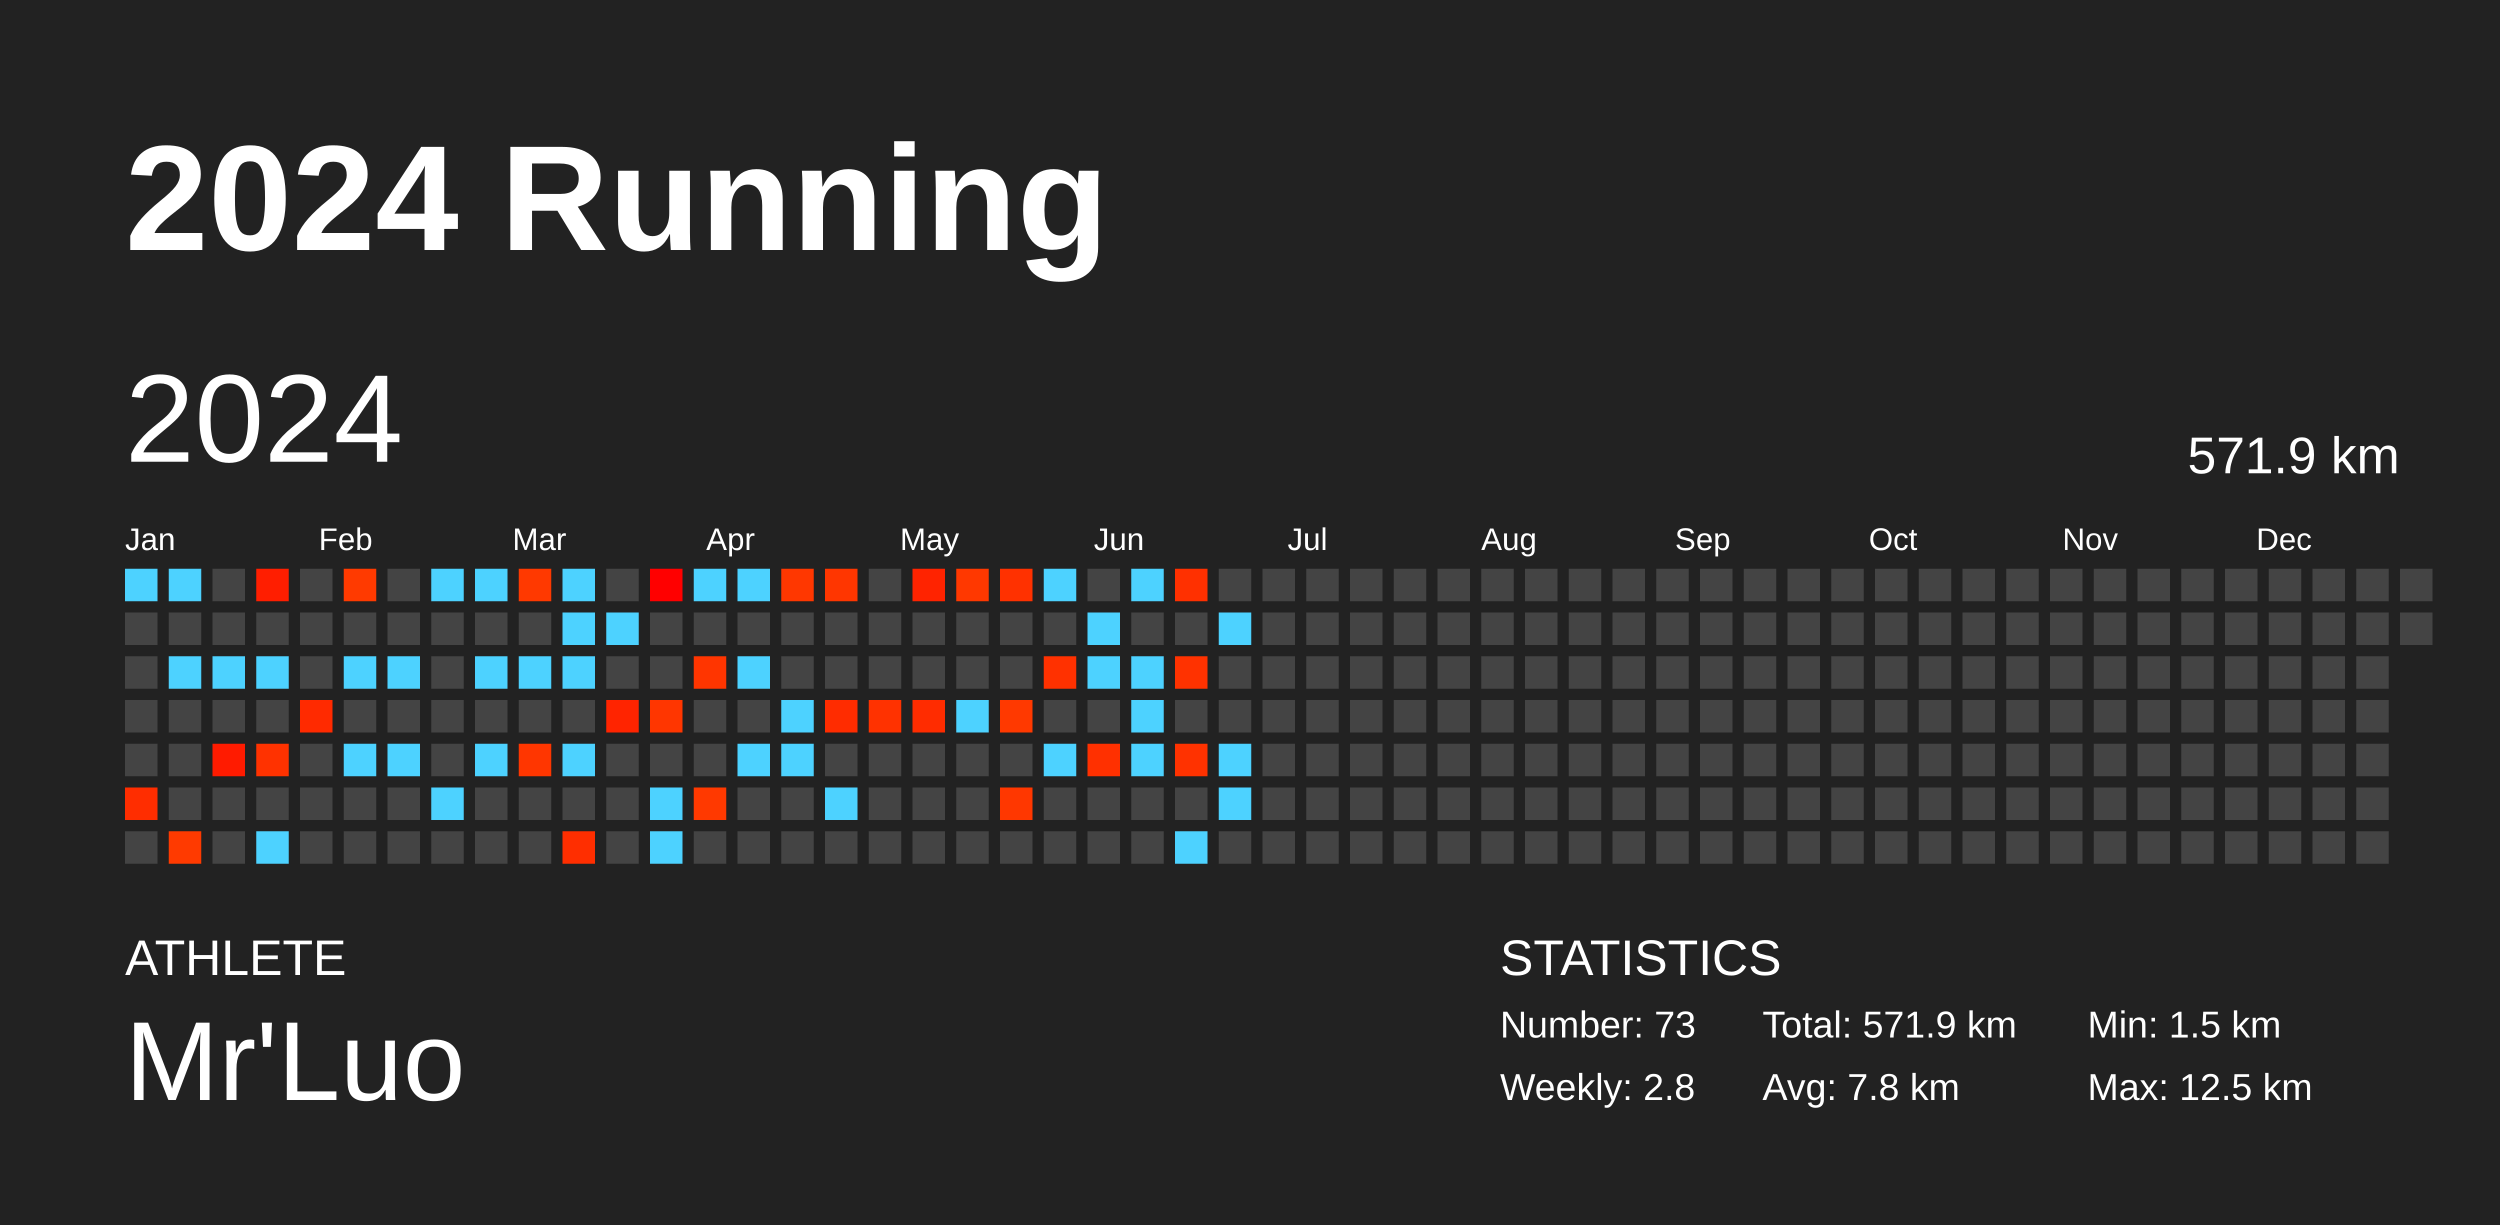
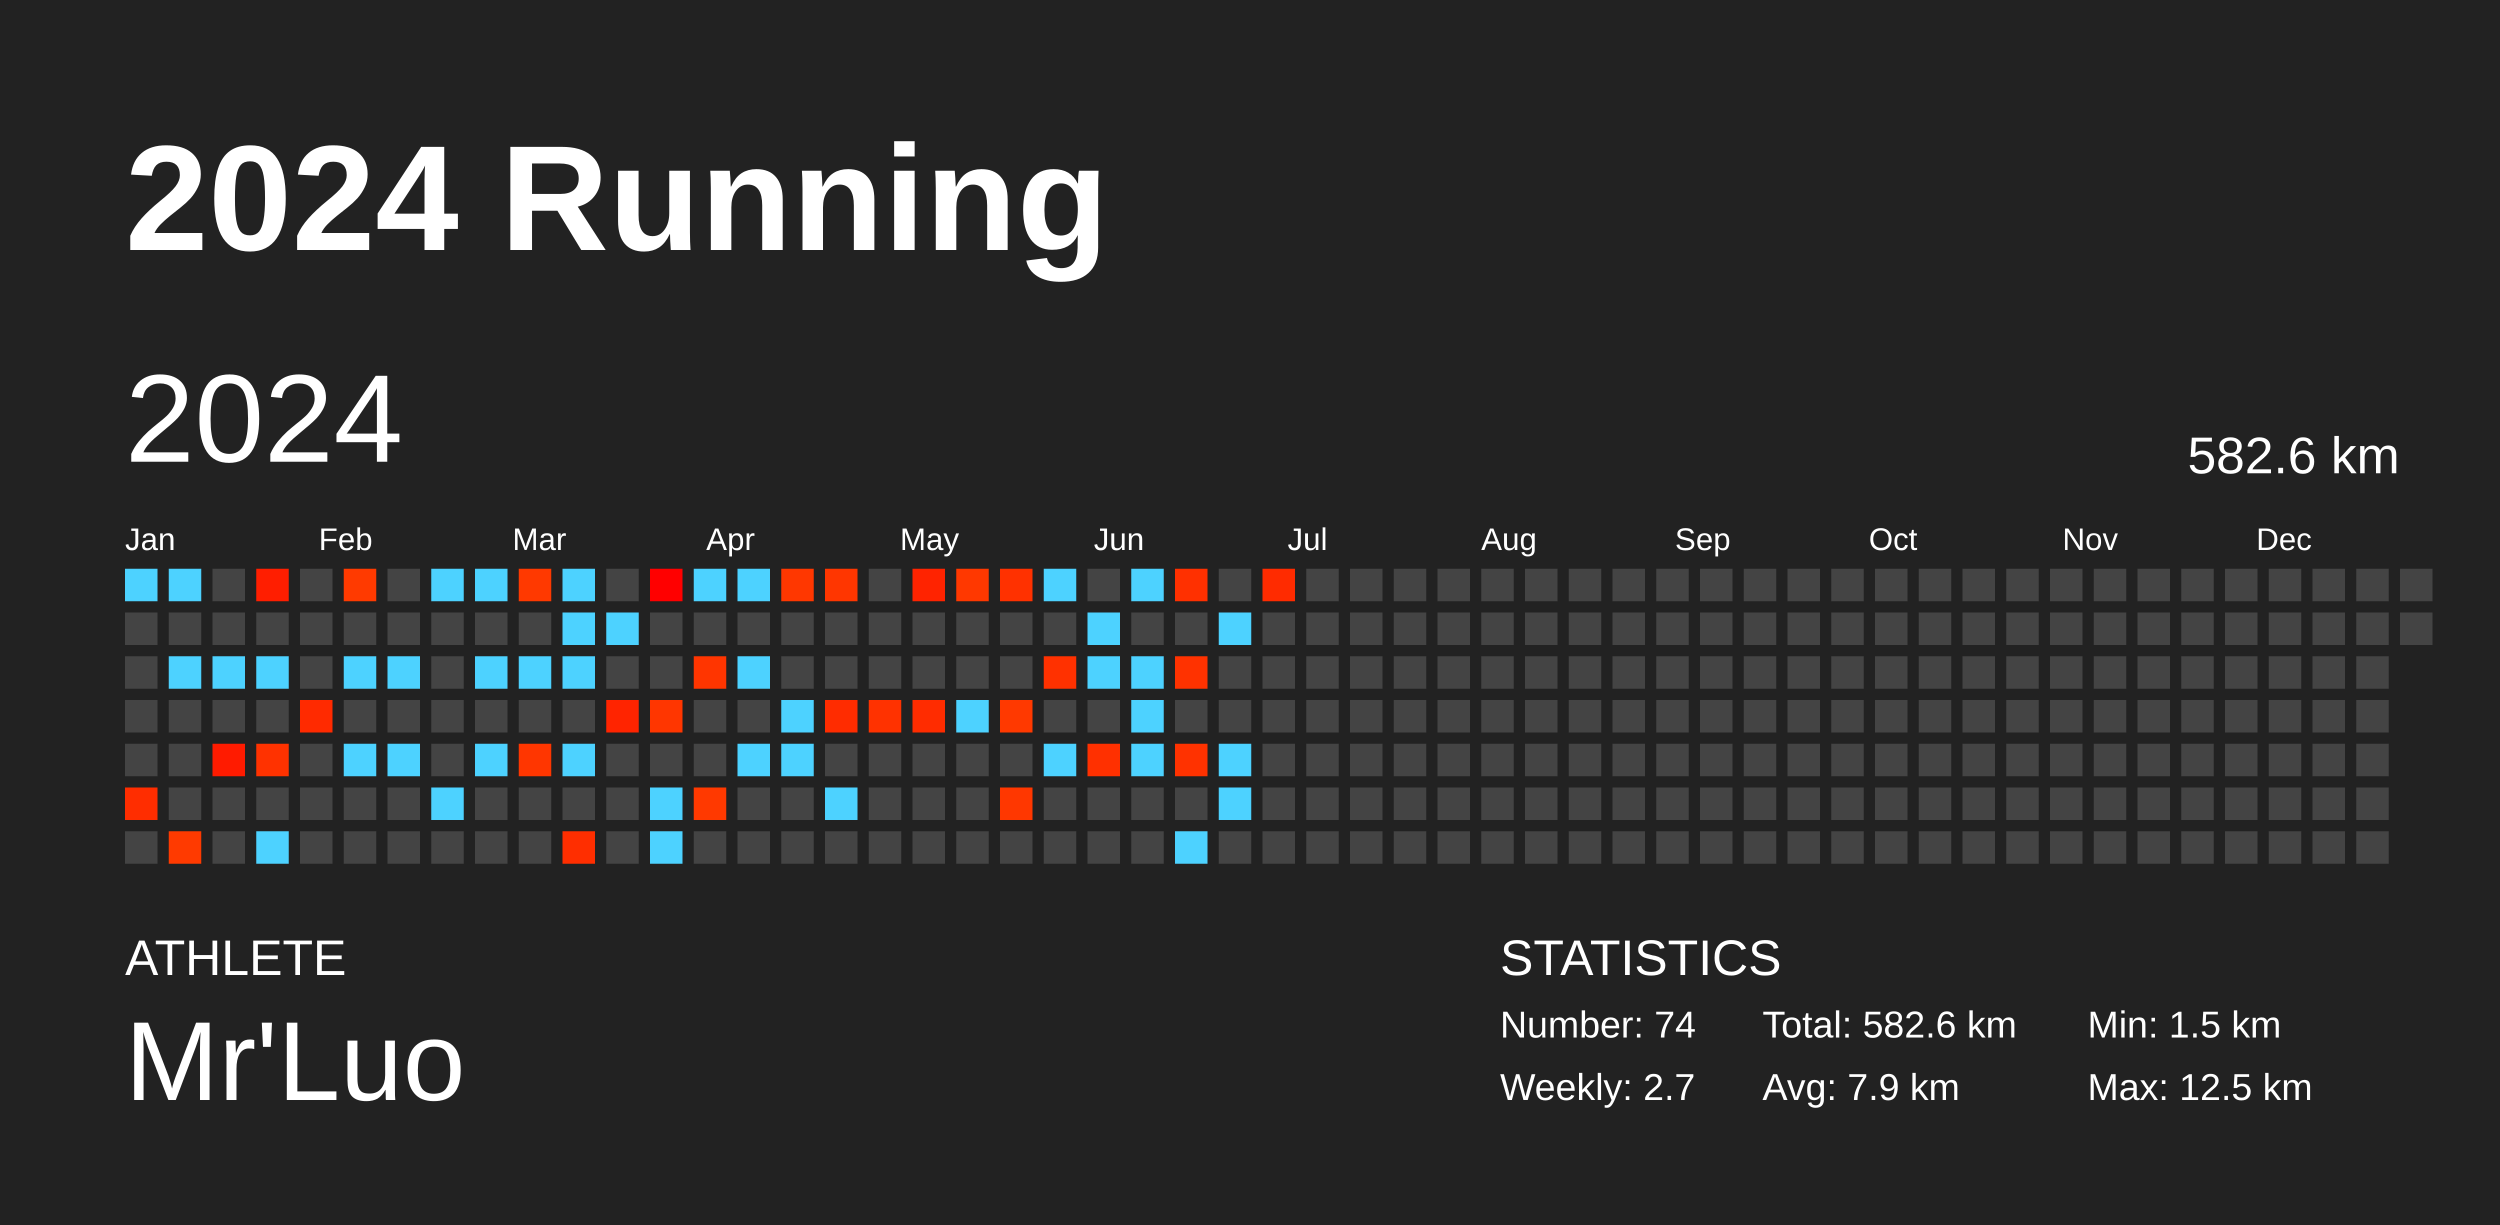
<svg xmlns="http://www.w3.org/2000/svg" baseProfile="full" height="98mm" version="1.1" viewBox="0,0,200,98" width="200mm">
  <defs />
  <rect fill="#222222" height="98" width="200" x="0" y="0" />
  <text fill="#FFFFFF" style="font-size:12px; font-family:Arial; font-weight:bold;" x="10" y="20">2024 Running</text>
  <text fill="#FFFFFF" style="font-size:4px; font-family:Arial" x="10" y="78">ATHLETE</text>
  <text fill="#FFFFFF" style="font-size:9px; font-family:Arial" x="10" y="88">Mr'Luo</text>
  <text fill="#FFFFFF" style="font-size:4px; font-family:Arial" x="120" y="78">STATISTICS</text>
-   <text fill="#FFFFFF" style="font-size:3px; font-family:Arial" x="120" y="83">Number: 73</text>
-   <text fill="#FFFFFF" style="font-size:3px; font-family:Arial" x="120" y="88">Weekly: 2.8</text>
-   <text fill="#FFFFFF" style="font-size:3px; font-family:Arial" x="141" y="83">Total: 571.9 km</text>
-   <text fill="#FFFFFF" style="font-size:3px; font-family:Arial" x="141" y="88">Avg: 7.8 km</text>
+   <text fill="#FFFFFF" style="font-size:3px; font-family:Arial" x="120" y="83">Number: 74</text>
+   <text fill="#FFFFFF" style="font-size:3px; font-family:Arial" x="120" y="88">Weekly: 2.7</text>
+   <text fill="#FFFFFF" style="font-size:3px; font-family:Arial" x="141" y="83">Total: 582.6 km</text>
+   <text fill="#FFFFFF" style="font-size:3px; font-family:Arial" x="141" y="88">Avg: 7.9 km</text>
  <text fill="#FFFFFF" style="font-size:3px; font-family:Arial" x="167" y="83">Min: 1.5 km</text>
  <text fill="#FFFFFF" style="font-size:3px; font-family:Arial" x="167" y="88">Max: 12.5 km</text>
  <text dominant-baseline="hanging" fill="#FFFFFF" style="font-size:10.0px; font-family:Arial;" x="10" y="30">2024</text>
-   <text dominant-baseline="hanging" fill="#FFFFFF" style="font-size:4.125px; font-family:Arial;" x="175" y="35">571.9 km</text>
+   <text dominant-baseline="hanging" fill="#FFFFFF" style="font-size:4.125px; font-family:Arial;" x="175" y="35">582.6 km</text>
  <text fill="#FFFFFF" style="font-size:2.5px; font-family:Arial" x="10.0" y="44">Jan</text>
  <text fill="#FFFFFF" style="font-size:2.5px; font-family:Arial" x="25.5" y="44">Feb</text>
  <text fill="#FFFFFF" style="font-size:2.5px; font-family:Arial" x="41.0" y="44">Mar</text>
  <text fill="#FFFFFF" style="font-size:2.5px; font-family:Arial" x="56.5" y="44">Apr</text>
  <text fill="#FFFFFF" style="font-size:2.5px; font-family:Arial" x="72.0" y="44">May</text>
  <text fill="#FFFFFF" style="font-size:2.5px; font-family:Arial" x="87.5" y="44">Jun</text>
  <text fill="#FFFFFF" style="font-size:2.5px; font-family:Arial" x="103.0" y="44">Jul</text>
  <text fill="#FFFFFF" style="font-size:2.5px; font-family:Arial" x="118.5" y="44">Aug</text>
  <text fill="#FFFFFF" style="font-size:2.5px; font-family:Arial" x="134.0" y="44">Sep</text>
  <text fill="#FFFFFF" style="font-size:2.5px; font-family:Arial" x="149.5" y="44">Oct</text>
  <text fill="#FFFFFF" style="font-size:2.5px; font-family:Arial" x="165.0" y="44">Nov</text>
  <text fill="#FFFFFF" style="font-size:2.5px; font-family:Arial" x="180.5" y="44">Dec</text>
  <rect fill="#4dd2ff" height="2.6" width="2.6" x="10.0" y="45.5" />
  <rect fill="#444444" height="2.6" width="2.6" x="10.0" y="49.0" />
  <rect fill="#444444" height="2.6" width="2.6" x="10.0" y="52.5" />
  <rect fill="#444444" height="2.6" width="2.6" x="10.0" y="56.0" />
  <rect fill="#444444" height="2.6" width="2.6" x="10.0" y="59.5" />
  <rect fill="#ff2d00" height="2.6" width="2.6" x="10.0" y="63.0" />
  <rect fill="#444444" height="2.6" width="2.6" x="10.0" y="66.5" />
  <rect fill="#4dd2ff" height="2.6" width="2.6" x="13.5" y="45.5" />
  <rect fill="#444444" height="2.6" width="2.6" x="13.5" y="49.0" />
  <rect fill="#4dd2ff" height="2.6" width="2.6" x="13.5" y="52.5" />
  <rect fill="#444444" height="2.6" width="2.6" x="13.5" y="56.0" />
  <rect fill="#444444" height="2.6" width="2.6" x="13.5" y="59.5" />
  <rect fill="#444444" height="2.6" width="2.6" x="13.5" y="63.0" />
  <rect fill="#ff3a00" height="2.6" width="2.6" x="13.5" y="66.5" />
  <rect fill="#444444" height="2.6" width="2.6" x="17.0" y="45.5" />
  <rect fill="#444444" height="2.6" width="2.6" x="17.0" y="49.0" />
  <rect fill="#4dd2ff" height="2.6" width="2.6" x="17.0" y="52.5" />
  <rect fill="#444444" height="2.6" width="2.6" x="17.0" y="56.0" />
  <rect fill="#ff1b00" height="2.6" width="2.6" x="17.0" y="59.5" />
  <rect fill="#444444" height="2.6" width="2.6" x="17.0" y="63.0" />
  <rect fill="#444444" height="2.6" width="2.6" x="17.0" y="66.5" />
  <rect fill="#ff1e00" height="2.6" width="2.6" x="20.5" y="45.5" />
  <rect fill="#444444" height="2.6" width="2.6" x="20.5" y="49.0" />
  <rect fill="#4dd2ff" height="2.6" width="2.6" x="20.5" y="52.5" />
  <rect fill="#444444" height="2.6" width="2.6" x="20.5" y="56.0" />
  <rect fill="#ff3200" height="2.6" width="2.6" x="20.5" y="59.5" />
  <rect fill="#444444" height="2.6" width="2.6" x="20.5" y="63.0" />
  <rect fill="#4dd2ff" height="2.6" width="2.6" x="20.5" y="66.5" />
  <rect fill="#444444" height="2.6" width="2.6" x="24.0" y="45.5" />
  <rect fill="#444444" height="2.6" width="2.6" x="24.0" y="49.0" />
  <rect fill="#444444" height="2.6" width="2.6" x="24.0" y="52.5" />
  <rect fill="#ff2a00" height="2.6" width="2.6" x="24.0" y="56.0" />
  <rect fill="#444444" height="2.6" width="2.6" x="24.0" y="59.5" />
  <rect fill="#444444" height="2.6" width="2.6" x="24.0" y="63.0" />
  <rect fill="#444444" height="2.6" width="2.6" x="24.0" y="66.5" />
  <rect fill="#ff3a00" height="2.6" width="2.6" x="27.5" y="45.5" />
  <rect fill="#444444" height="2.6" width="2.6" x="27.5" y="49.0" />
  <rect fill="#4dd2ff" height="2.6" width="2.6" x="27.5" y="52.5" />
  <rect fill="#444444" height="2.6" width="2.6" x="27.5" y="56.0" />
  <rect fill="#4dd2ff" height="2.6" width="2.6" x="27.5" y="59.5" />
  <rect fill="#444444" height="2.6" width="2.6" x="27.5" y="63.0" />
  <rect fill="#444444" height="2.6" width="2.6" x="27.5" y="66.5" />
  <rect fill="#444444" height="2.6" width="2.6" x="31.0" y="45.5" />
  <rect fill="#444444" height="2.6" width="2.6" x="31.0" y="49.0" />
  <rect fill="#4dd2ff" height="2.6" width="2.6" x="31.0" y="52.5" />
  <rect fill="#444444" height="2.6" width="2.6" x="31.0" y="56.0" />
  <rect fill="#4dd2ff" height="2.6" width="2.6" x="31.0" y="59.5" />
  <rect fill="#444444" height="2.6" width="2.6" x="31.0" y="63.0" />
  <rect fill="#444444" height="2.6" width="2.6" x="31.0" y="66.5" />
  <rect fill="#4dd2ff" height="2.6" width="2.6" x="34.5" y="45.5" />
  <rect fill="#444444" height="2.6" width="2.6" x="34.5" y="49.0" />
  <rect fill="#444444" height="2.6" width="2.6" x="34.5" y="52.5" />
  <rect fill="#444444" height="2.6" width="2.6" x="34.5" y="56.0" />
  <rect fill="#444444" height="2.6" width="2.6" x="34.5" y="59.5" />
  <rect fill="#4dd2ff" height="2.6" width="2.6" x="34.5" y="63.0" />
  <rect fill="#444444" height="2.6" width="2.6" x="34.5" y="66.5" />
  <rect fill="#4dd2ff" height="2.6" width="2.6" x="38.0" y="45.5" />
  <rect fill="#444444" height="2.6" width="2.6" x="38.0" y="49.0" />
  <rect fill="#4dd2ff" height="2.6" width="2.6" x="38.0" y="52.5" />
  <rect fill="#444444" height="2.6" width="2.6" x="38.0" y="56.0" />
  <rect fill="#4dd2ff" height="2.6" width="2.6" x="38.0" y="59.5" />
  <rect fill="#444444" height="2.6" width="2.6" x="38.0" y="63.0" />
  <rect fill="#444444" height="2.6" width="2.6" x="38.0" y="66.5" />
  <rect fill="#ff3900" height="2.6" width="2.6" x="41.5" y="45.5" />
  <rect fill="#444444" height="2.6" width="2.6" x="41.5" y="49.0" />
  <rect fill="#4dd2ff" height="2.6" width="2.6" x="41.5" y="52.5" />
  <rect fill="#444444" height="2.6" width="2.6" x="41.5" y="56.0" />
  <rect fill="#ff3600" height="2.6" width="2.6" x="41.5" y="59.5" />
  <rect fill="#444444" height="2.6" width="2.6" x="41.5" y="63.0" />
  <rect fill="#444444" height="2.6" width="2.6" x="41.5" y="66.5" />
  <rect fill="#4dd2ff" height="2.6" width="2.6" x="45.0" y="45.5" />
  <rect fill="#4dd2ff" height="2.6" width="2.6" x="45.0" y="49.0" />
  <rect fill="#4dd2ff" height="2.6" width="2.6" x="45.0" y="52.5" />
  <rect fill="#444444" height="2.6" width="2.6" x="45.0" y="56.0" />
  <rect fill="#4dd2ff" height="2.6" width="2.6" x="45.0" y="59.5" />
  <rect fill="#444444" height="2.6" width="2.6" x="45.0" y="63.0" />
  <rect fill="#ff2e00" height="2.6" width="2.6" x="45.0" y="66.5" />
  <rect fill="#444444" height="2.6" width="2.6" x="48.5" y="45.5" />
  <rect fill="#4dd2ff" height="2.6" width="2.6" x="48.5" y="49.0" />
  <rect fill="#444444" height="2.6" width="2.6" x="48.5" y="52.5" />
  <rect fill="#ff2400" height="2.6" width="2.6" x="48.5" y="56.0" />
  <rect fill="#444444" height="2.6" width="2.6" x="48.5" y="59.5" />
  <rect fill="#444444" height="2.6" width="2.6" x="48.5" y="63.0" />
  <rect fill="#444444" height="2.6" width="2.6" x="48.5" y="66.5" />
  <rect fill="#ff0000" height="2.6" width="2.6" x="52.0" y="45.5" />
  <rect fill="#444444" height="2.6" width="2.6" x="52.0" y="49.0" />
  <rect fill="#444444" height="2.6" width="2.6" x="52.0" y="52.5" />
  <rect fill="#ff3600" height="2.6" width="2.6" x="52.0" y="56.0" />
  <rect fill="#444444" height="2.6" width="2.6" x="52.0" y="59.5" />
  <rect fill="#4dd2ff" height="2.6" width="2.6" x="52.0" y="63.0" />
  <rect fill="#4dd2ff" height="2.6" width="2.6" x="52.0" y="66.5" />
  <rect fill="#4dd2ff" height="2.6" width="2.6" x="55.5" y="45.5" />
  <rect fill="#444444" height="2.6" width="2.6" x="55.5" y="49.0" />
  <rect fill="#ff3500" height="2.6" width="2.6" x="55.5" y="52.5" />
  <rect fill="#444444" height="2.6" width="2.6" x="55.5" y="56.0" />
  <rect fill="#444444" height="2.6" width="2.6" x="55.5" y="59.5" />
  <rect fill="#ff3900" height="2.6" width="2.6" x="55.5" y="63.0" />
  <rect fill="#444444" height="2.6" width="2.6" x="55.5" y="66.5" />
  <rect fill="#4dd2ff" height="2.6" width="2.6" x="59.0" y="45.5" />
  <rect fill="#444444" height="2.6" width="2.6" x="59.0" y="49.0" />
  <rect fill="#4dd2ff" height="2.6" width="2.6" x="59.0" y="52.5" />
  <rect fill="#444444" height="2.6" width="2.6" x="59.0" y="56.0" />
  <rect fill="#4dd2ff" height="2.6" width="2.6" x="59.0" y="59.5" />
  <rect fill="#444444" height="2.6" width="2.6" x="59.0" y="63.0" />
  <rect fill="#444444" height="2.6" width="2.6" x="59.0" y="66.5" />
  <rect fill="#ff3700" height="2.6" width="2.6" x="62.5" y="45.5" />
  <rect fill="#444444" height="2.6" width="2.6" x="62.5" y="49.0" />
  <rect fill="#444444" height="2.6" width="2.6" x="62.5" y="52.5" />
  <rect fill="#4dd2ff" height="2.6" width="2.6" x="62.5" y="56.0" />
  <rect fill="#4dd2ff" height="2.6" width="2.6" x="62.5" y="59.5" />
  <rect fill="#444444" height="2.6" width="2.6" x="62.5" y="63.0" />
  <rect fill="#444444" height="2.6" width="2.6" x="62.5" y="66.5" />
  <rect fill="#ff3600" height="2.6" width="2.6" x="66.0" y="45.5" />
  <rect fill="#444444" height="2.6" width="2.6" x="66.0" y="49.0" />
  <rect fill="#444444" height="2.6" width="2.6" x="66.0" y="52.5" />
  <rect fill="#ff2c00" height="2.6" width="2.6" x="66.0" y="56.0" />
  <rect fill="#444444" height="2.6" width="2.6" x="66.0" y="59.5" />
  <rect fill="#4dd2ff" height="2.6" width="2.6" x="66.0" y="63.0" />
  <rect fill="#444444" height="2.6" width="2.6" x="66.0" y="66.5" />
  <rect fill="#444444" height="2.6" width="2.6" x="69.5" y="45.5" />
  <rect fill="#444444" height="2.6" width="2.6" x="69.5" y="49.0" />
  <rect fill="#444444" height="2.6" width="2.6" x="69.5" y="52.5" />
  <rect fill="#ff3200" height="2.6" width="2.6" x="69.5" y="56.0" />
  <rect fill="#444444" height="2.6" width="2.6" x="69.5" y="59.5" />
  <rect fill="#444444" height="2.6" width="2.6" x="69.5" y="63.0" />
  <rect fill="#444444" height="2.6" width="2.6" x="69.5" y="66.5" />
  <rect fill="#ff2300" height="2.6" width="2.6" x="73.0" y="45.5" />
  <rect fill="#444444" height="2.6" width="2.6" x="73.0" y="49.0" />
  <rect fill="#444444" height="2.6" width="2.6" x="73.0" y="52.5" />
  <rect fill="#ff2c00" height="2.6" width="2.6" x="73.0" y="56.0" />
  <rect fill="#444444" height="2.6" width="2.6" x="73.0" y="59.5" />
  <rect fill="#444444" height="2.6" width="2.6" x="73.0" y="63.0" />
  <rect fill="#444444" height="2.6" width="2.6" x="73.0" y="66.5" />
  <rect fill="#ff3800" height="2.6" width="2.6" x="76.5" y="45.5" />
  <rect fill="#444444" height="2.6" width="2.6" x="76.5" y="49.0" />
  <rect fill="#444444" height="2.6" width="2.6" x="76.5" y="52.5" />
  <rect fill="#4dd2ff" height="2.6" width="2.6" x="76.5" y="56.0" />
  <rect fill="#444444" height="2.6" width="2.6" x="76.5" y="59.5" />
  <rect fill="#444444" height="2.6" width="2.6" x="76.5" y="63.0" />
  <rect fill="#444444" height="2.6" width="2.6" x="76.5" y="66.5" />
  <rect fill="#ff3100" height="2.6" width="2.6" x="80.0" y="45.5" />
  <rect fill="#444444" height="2.6" width="2.6" x="80.0" y="49.0" />
  <rect fill="#444444" height="2.6" width="2.6" x="80.0" y="52.5" />
  <rect fill="#ff3900" height="2.6" width="2.6" x="80.0" y="56.0" />
  <rect fill="#444444" height="2.6" width="2.6" x="80.0" y="59.5" />
  <rect fill="#ff3700" height="2.6" width="2.6" x="80.0" y="63.0" />
  <rect fill="#444444" height="2.6" width="2.6" x="80.0" y="66.5" />
  <rect fill="#4dd2ff" height="2.6" width="2.6" x="83.5" y="45.5" />
  <rect fill="#444444" height="2.6" width="2.6" x="83.5" y="49.0" />
  <rect fill="#ff3100" height="2.6" width="2.6" x="83.5" y="52.5" />
  <rect fill="#444444" height="2.6" width="2.6" x="83.5" y="56.0" />
  <rect fill="#4dd2ff" height="2.6" width="2.6" x="83.5" y="59.5" />
  <rect fill="#444444" height="2.6" width="2.6" x="83.5" y="63.0" />
  <rect fill="#444444" height="2.6" width="2.6" x="83.5" y="66.5" />
  <rect fill="#444444" height="2.6" width="2.6" x="87.0" y="45.5" />
  <rect fill="#4dd2ff" height="2.6" width="2.6" x="87.0" y="49.0" />
  <rect fill="#4dd2ff" height="2.6" width="2.6" x="87.0" y="52.5" />
  <rect fill="#444444" height="2.6" width="2.6" x="87.0" y="56.0" />
  <rect fill="#ff3000" height="2.6" width="2.6" x="87.0" y="59.5" />
  <rect fill="#444444" height="2.6" width="2.6" x="87.0" y="63.0" />
  <rect fill="#444444" height="2.6" width="2.6" x="87.0" y="66.5" />
  <rect fill="#4dd2ff" height="2.6" width="2.6" x="90.5" y="45.5" />
  <rect fill="#444444" height="2.6" width="2.6" x="90.5" y="49.0" />
  <rect fill="#4dd2ff" height="2.6" width="2.6" x="90.5" y="52.5" />
  <rect fill="#4dd2ff" height="2.6" width="2.6" x="90.5" y="56.0" />
  <rect fill="#4dd2ff" height="2.6" width="2.6" x="90.5" y="59.5" />
  <rect fill="#444444" height="2.6" width="2.6" x="90.5" y="63.0" />
  <rect fill="#444444" height="2.6" width="2.6" x="90.5" y="66.5" />
  <rect fill="#ff3000" height="2.6" width="2.6" x="94.0" y="45.5" />
  <rect fill="#444444" height="2.6" width="2.6" x="94.0" y="49.0" />
  <rect fill="#ff3200" height="2.6" width="2.6" x="94.0" y="52.5" />
  <rect fill="#444444" height="2.6" width="2.6" x="94.0" y="56.0" />
  <rect fill="#ff3200" height="2.6" width="2.6" x="94.0" y="59.5" />
  <rect fill="#444444" height="2.6" width="2.6" x="94.0" y="63.0" />
  <rect fill="#4dd2ff" height="2.6" width="2.6" x="94.0" y="66.5" />
  <rect fill="#444444" height="2.6" width="2.6" x="97.5" y="45.5" />
  <rect fill="#4dd2ff" height="2.6" width="2.6" x="97.5" y="49.0" />
  <rect fill="#444444" height="2.6" width="2.6" x="97.5" y="52.5" />
  <rect fill="#444444" height="2.6" width="2.6" x="97.5" y="56.0" />
  <rect fill="#4dd2ff" height="2.6" width="2.6" x="97.5" y="59.5" />
  <rect fill="#4dd2ff" height="2.6" width="2.6" x="97.5" y="63.0" />
  <rect fill="#444444" height="2.6" width="2.6" x="97.5" y="66.5" />
-   <rect fill="#444444" height="2.6" width="2.6" x="101.0" y="45.5" />
+   <rect fill="#ff2b00" height="2.6" width="2.6" x="101.0" y="45.5" />
  <rect fill="#444444" height="2.6" width="2.6" x="101.0" y="49.0" />
  <rect fill="#444444" height="2.6" width="2.6" x="101.0" y="52.5" />
  <rect fill="#444444" height="2.6" width="2.6" x="101.0" y="56.0" />
  <rect fill="#444444" height="2.6" width="2.6" x="101.0" y="59.5" />
  <rect fill="#444444" height="2.6" width="2.6" x="101.0" y="63.0" />
  <rect fill="#444444" height="2.6" width="2.6" x="101.0" y="66.5" />
  <rect fill="#444444" height="2.6" width="2.6" x="104.5" y="45.5" />
  <rect fill="#444444" height="2.6" width="2.6" x="104.5" y="49.0" />
  <rect fill="#444444" height="2.6" width="2.6" x="104.5" y="52.5" />
  <rect fill="#444444" height="2.6" width="2.6" x="104.5" y="56.0" />
  <rect fill="#444444" height="2.6" width="2.6" x="104.5" y="59.5" />
  <rect fill="#444444" height="2.6" width="2.6" x="104.5" y="63.0" />
  <rect fill="#444444" height="2.6" width="2.6" x="104.5" y="66.5" />
  <rect fill="#444444" height="2.6" width="2.6" x="108.0" y="45.5" />
  <rect fill="#444444" height="2.6" width="2.6" x="108.0" y="49.0" />
  <rect fill="#444444" height="2.6" width="2.6" x="108.0" y="52.5" />
  <rect fill="#444444" height="2.6" width="2.6" x="108.0" y="56.0" />
  <rect fill="#444444" height="2.6" width="2.6" x="108.0" y="59.5" />
  <rect fill="#444444" height="2.6" width="2.6" x="108.0" y="63.0" />
  <rect fill="#444444" height="2.6" width="2.6" x="108.0" y="66.5" />
  <rect fill="#444444" height="2.6" width="2.6" x="111.5" y="45.5" />
  <rect fill="#444444" height="2.6" width="2.6" x="111.5" y="49.0" />
  <rect fill="#444444" height="2.6" width="2.6" x="111.5" y="52.5" />
  <rect fill="#444444" height="2.6" width="2.6" x="111.5" y="56.0" />
  <rect fill="#444444" height="2.6" width="2.6" x="111.5" y="59.5" />
  <rect fill="#444444" height="2.6" width="2.6" x="111.5" y="63.0" />
  <rect fill="#444444" height="2.6" width="2.6" x="111.5" y="66.5" />
  <rect fill="#444444" height="2.6" width="2.6" x="115.0" y="45.5" />
  <rect fill="#444444" height="2.6" width="2.6" x="115.0" y="49.0" />
  <rect fill="#444444" height="2.6" width="2.6" x="115.0" y="52.5" />
  <rect fill="#444444" height="2.6" width="2.6" x="115.0" y="56.0" />
  <rect fill="#444444" height="2.6" width="2.6" x="115.0" y="59.5" />
  <rect fill="#444444" height="2.6" width="2.6" x="115.0" y="63.0" />
  <rect fill="#444444" height="2.6" width="2.6" x="115.0" y="66.5" />
  <rect fill="#444444" height="2.6" width="2.6" x="118.5" y="45.5" />
  <rect fill="#444444" height="2.6" width="2.6" x="118.5" y="49.0" />
  <rect fill="#444444" height="2.6" width="2.6" x="118.5" y="52.5" />
  <rect fill="#444444" height="2.6" width="2.6" x="118.5" y="56.0" />
  <rect fill="#444444" height="2.6" width="2.6" x="118.5" y="59.5" />
  <rect fill="#444444" height="2.6" width="2.6" x="118.5" y="63.0" />
  <rect fill="#444444" height="2.6" width="2.6" x="118.5" y="66.5" />
  <rect fill="#444444" height="2.6" width="2.6" x="122.0" y="45.5" />
  <rect fill="#444444" height="2.6" width="2.6" x="122.0" y="49.0" />
  <rect fill="#444444" height="2.6" width="2.6" x="122.0" y="52.5" />
  <rect fill="#444444" height="2.6" width="2.6" x="122.0" y="56.0" />
  <rect fill="#444444" height="2.6" width="2.6" x="122.0" y="59.5" />
  <rect fill="#444444" height="2.6" width="2.6" x="122.0" y="63.0" />
  <rect fill="#444444" height="2.6" width="2.6" x="122.0" y="66.5" />
  <rect fill="#444444" height="2.6" width="2.6" x="125.5" y="45.5" />
  <rect fill="#444444" height="2.6" width="2.6" x="125.5" y="49.0" />
  <rect fill="#444444" height="2.6" width="2.6" x="125.5" y="52.5" />
  <rect fill="#444444" height="2.6" width="2.6" x="125.5" y="56.0" />
  <rect fill="#444444" height="2.6" width="2.6" x="125.5" y="59.5" />
  <rect fill="#444444" height="2.6" width="2.6" x="125.5" y="63.0" />
  <rect fill="#444444" height="2.6" width="2.6" x="125.5" y="66.5" />
  <rect fill="#444444" height="2.6" width="2.6" x="129.0" y="45.5" />
  <rect fill="#444444" height="2.6" width="2.6" x="129.0" y="49.0" />
  <rect fill="#444444" height="2.6" width="2.6" x="129.0" y="52.5" />
  <rect fill="#444444" height="2.6" width="2.6" x="129.0" y="56.0" />
  <rect fill="#444444" height="2.6" width="2.6" x="129.0" y="59.5" />
  <rect fill="#444444" height="2.6" width="2.6" x="129.0" y="63.0" />
  <rect fill="#444444" height="2.6" width="2.6" x="129.0" y="66.5" />
  <rect fill="#444444" height="2.6" width="2.6" x="132.5" y="45.5" />
  <rect fill="#444444" height="2.6" width="2.6" x="132.5" y="49.0" />
  <rect fill="#444444" height="2.6" width="2.6" x="132.5" y="52.5" />
  <rect fill="#444444" height="2.6" width="2.6" x="132.5" y="56.0" />
  <rect fill="#444444" height="2.6" width="2.6" x="132.5" y="59.5" />
  <rect fill="#444444" height="2.6" width="2.6" x="132.5" y="63.0" />
  <rect fill="#444444" height="2.6" width="2.6" x="132.5" y="66.5" />
  <rect fill="#444444" height="2.6" width="2.6" x="136.0" y="45.5" />
  <rect fill="#444444" height="2.6" width="2.6" x="136.0" y="49.0" />
  <rect fill="#444444" height="2.6" width="2.6" x="136.0" y="52.5" />
  <rect fill="#444444" height="2.6" width="2.6" x="136.0" y="56.0" />
  <rect fill="#444444" height="2.6" width="2.6" x="136.0" y="59.5" />
  <rect fill="#444444" height="2.6" width="2.6" x="136.0" y="63.0" />
  <rect fill="#444444" height="2.6" width="2.6" x="136.0" y="66.5" />
  <rect fill="#444444" height="2.6" width="2.6" x="139.5" y="45.5" />
  <rect fill="#444444" height="2.6" width="2.6" x="139.5" y="49.0" />
  <rect fill="#444444" height="2.6" width="2.6" x="139.5" y="52.5" />
  <rect fill="#444444" height="2.6" width="2.6" x="139.5" y="56.0" />
  <rect fill="#444444" height="2.6" width="2.6" x="139.5" y="59.5" />
  <rect fill="#444444" height="2.6" width="2.6" x="139.5" y="63.0" />
  <rect fill="#444444" height="2.6" width="2.6" x="139.5" y="66.5" />
  <rect fill="#444444" height="2.6" width="2.6" x="143.0" y="45.5" />
  <rect fill="#444444" height="2.6" width="2.6" x="143.0" y="49.0" />
  <rect fill="#444444" height="2.6" width="2.6" x="143.0" y="52.5" />
  <rect fill="#444444" height="2.6" width="2.6" x="143.0" y="56.0" />
  <rect fill="#444444" height="2.6" width="2.6" x="143.0" y="59.5" />
  <rect fill="#444444" height="2.6" width="2.6" x="143.0" y="63.0" />
  <rect fill="#444444" height="2.6" width="2.6" x="143.0" y="66.5" />
  <rect fill="#444444" height="2.6" width="2.6" x="146.5" y="45.5" />
  <rect fill="#444444" height="2.6" width="2.6" x="146.5" y="49.0" />
  <rect fill="#444444" height="2.6" width="2.6" x="146.5" y="52.5" />
  <rect fill="#444444" height="2.6" width="2.6" x="146.5" y="56.0" />
  <rect fill="#444444" height="2.6" width="2.6" x="146.5" y="59.5" />
  <rect fill="#444444" height="2.6" width="2.6" x="146.5" y="63.0" />
  <rect fill="#444444" height="2.6" width="2.6" x="146.5" y="66.5" />
  <rect fill="#444444" height="2.6" width="2.6" x="150.0" y="45.5" />
  <rect fill="#444444" height="2.6" width="2.6" x="150.0" y="49.0" />
  <rect fill="#444444" height="2.6" width="2.6" x="150.0" y="52.5" />
  <rect fill="#444444" height="2.6" width="2.6" x="150.0" y="56.0" />
  <rect fill="#444444" height="2.6" width="2.6" x="150.0" y="59.5" />
  <rect fill="#444444" height="2.6" width="2.6" x="150.0" y="63.0" />
  <rect fill="#444444" height="2.6" width="2.6" x="150.0" y="66.5" />
  <rect fill="#444444" height="2.6" width="2.6" x="153.5" y="45.5" />
  <rect fill="#444444" height="2.6" width="2.6" x="153.5" y="49.0" />
  <rect fill="#444444" height="2.6" width="2.6" x="153.5" y="52.5" />
  <rect fill="#444444" height="2.6" width="2.6" x="153.5" y="56.0" />
  <rect fill="#444444" height="2.6" width="2.6" x="153.5" y="59.5" />
  <rect fill="#444444" height="2.6" width="2.6" x="153.5" y="63.0" />
  <rect fill="#444444" height="2.6" width="2.6" x="153.5" y="66.5" />
  <rect fill="#444444" height="2.6" width="2.6" x="157.0" y="45.5" />
  <rect fill="#444444" height="2.6" width="2.6" x="157.0" y="49.0" />
  <rect fill="#444444" height="2.6" width="2.6" x="157.0" y="52.5" />
  <rect fill="#444444" height="2.6" width="2.6" x="157.0" y="56.0" />
  <rect fill="#444444" height="2.6" width="2.6" x="157.0" y="59.5" />
  <rect fill="#444444" height="2.6" width="2.6" x="157.0" y="63.0" />
  <rect fill="#444444" height="2.6" width="2.6" x="157.0" y="66.5" />
  <rect fill="#444444" height="2.6" width="2.6" x="160.5" y="45.5" />
  <rect fill="#444444" height="2.6" width="2.6" x="160.5" y="49.0" />
  <rect fill="#444444" height="2.6" width="2.6" x="160.5" y="52.5" />
  <rect fill="#444444" height="2.6" width="2.6" x="160.5" y="56.0" />
  <rect fill="#444444" height="2.6" width="2.6" x="160.5" y="59.5" />
  <rect fill="#444444" height="2.6" width="2.6" x="160.5" y="63.0" />
  <rect fill="#444444" height="2.6" width="2.6" x="160.5" y="66.5" />
  <rect fill="#444444" height="2.6" width="2.6" x="164.0" y="45.5" />
  <rect fill="#444444" height="2.6" width="2.6" x="164.0" y="49.0" />
  <rect fill="#444444" height="2.6" width="2.6" x="164.0" y="52.5" />
  <rect fill="#444444" height="2.6" width="2.6" x="164.0" y="56.0" />
  <rect fill="#444444" height="2.6" width="2.6" x="164.0" y="59.5" />
  <rect fill="#444444" height="2.6" width="2.6" x="164.0" y="63.0" />
  <rect fill="#444444" height="2.6" width="2.6" x="164.0" y="66.5" />
  <rect fill="#444444" height="2.6" width="2.6" x="167.5" y="45.5" />
  <rect fill="#444444" height="2.6" width="2.6" x="167.5" y="49.0" />
  <rect fill="#444444" height="2.6" width="2.6" x="167.5" y="52.5" />
  <rect fill="#444444" height="2.6" width="2.6" x="167.5" y="56.0" />
  <rect fill="#444444" height="2.6" width="2.6" x="167.5" y="59.5" />
  <rect fill="#444444" height="2.6" width="2.6" x="167.5" y="63.0" />
  <rect fill="#444444" height="2.6" width="2.6" x="167.5" y="66.5" />
  <rect fill="#444444" height="2.6" width="2.6" x="171.0" y="45.5" />
  <rect fill="#444444" height="2.6" width="2.6" x="171.0" y="49.0" />
  <rect fill="#444444" height="2.6" width="2.6" x="171.0" y="52.5" />
  <rect fill="#444444" height="2.6" width="2.6" x="171.0" y="56.0" />
  <rect fill="#444444" height="2.6" width="2.6" x="171.0" y="59.5" />
  <rect fill="#444444" height="2.6" width="2.6" x="171.0" y="63.0" />
  <rect fill="#444444" height="2.6" width="2.6" x="171.0" y="66.5" />
  <rect fill="#444444" height="2.6" width="2.6" x="174.5" y="45.5" />
  <rect fill="#444444" height="2.6" width="2.6" x="174.5" y="49.0" />
  <rect fill="#444444" height="2.6" width="2.6" x="174.5" y="52.5" />
  <rect fill="#444444" height="2.6" width="2.6" x="174.5" y="56.0" />
  <rect fill="#444444" height="2.6" width="2.6" x="174.5" y="59.5" />
  <rect fill="#444444" height="2.6" width="2.6" x="174.5" y="63.0" />
  <rect fill="#444444" height="2.6" width="2.6" x="174.5" y="66.5" />
  <rect fill="#444444" height="2.6" width="2.6" x="178.0" y="45.5" />
  <rect fill="#444444" height="2.6" width="2.6" x="178.0" y="49.0" />
  <rect fill="#444444" height="2.6" width="2.6" x="178.0" y="52.5" />
  <rect fill="#444444" height="2.6" width="2.6" x="178.0" y="56.0" />
  <rect fill="#444444" height="2.6" width="2.6" x="178.0" y="59.5" />
  <rect fill="#444444" height="2.6" width="2.6" x="178.0" y="63.0" />
  <rect fill="#444444" height="2.6" width="2.6" x="178.0" y="66.5" />
  <rect fill="#444444" height="2.6" width="2.6" x="181.5" y="45.5" />
  <rect fill="#444444" height="2.6" width="2.6" x="181.5" y="49.0" />
  <rect fill="#444444" height="2.6" width="2.6" x="181.5" y="52.5" />
  <rect fill="#444444" height="2.6" width="2.6" x="181.5" y="56.0" />
  <rect fill="#444444" height="2.6" width="2.6" x="181.5" y="59.5" />
  <rect fill="#444444" height="2.6" width="2.6" x="181.5" y="63.0" />
  <rect fill="#444444" height="2.6" width="2.6" x="181.5" y="66.5" />
  <rect fill="#444444" height="2.6" width="2.6" x="185.0" y="45.5" />
  <rect fill="#444444" height="2.6" width="2.6" x="185.0" y="49.0" />
  <rect fill="#444444" height="2.6" width="2.6" x="185.0" y="52.5" />
  <rect fill="#444444" height="2.6" width="2.6" x="185.0" y="56.0" />
  <rect fill="#444444" height="2.6" width="2.6" x="185.0" y="59.5" />
  <rect fill="#444444" height="2.6" width="2.6" x="185.0" y="63.0" />
  <rect fill="#444444" height="2.6" width="2.6" x="185.0" y="66.5" />
  <rect fill="#444444" height="2.6" width="2.6" x="188.5" y="45.5" />
  <rect fill="#444444" height="2.6" width="2.6" x="188.5" y="49.0" />
  <rect fill="#444444" height="2.6" width="2.6" x="188.5" y="52.5" />
  <rect fill="#444444" height="2.6" width="2.6" x="188.5" y="56.0" />
  <rect fill="#444444" height="2.6" width="2.6" x="188.5" y="59.5" />
  <rect fill="#444444" height="2.6" width="2.6" x="188.5" y="63.0" />
  <rect fill="#444444" height="2.6" width="2.6" x="188.5" y="66.5" />
  <rect fill="#444444" height="2.6" width="2.6" x="192.0" y="45.5" />
  <rect fill="#444444" height="2.6" width="2.6" x="192.0" y="49.0" />
</svg>
